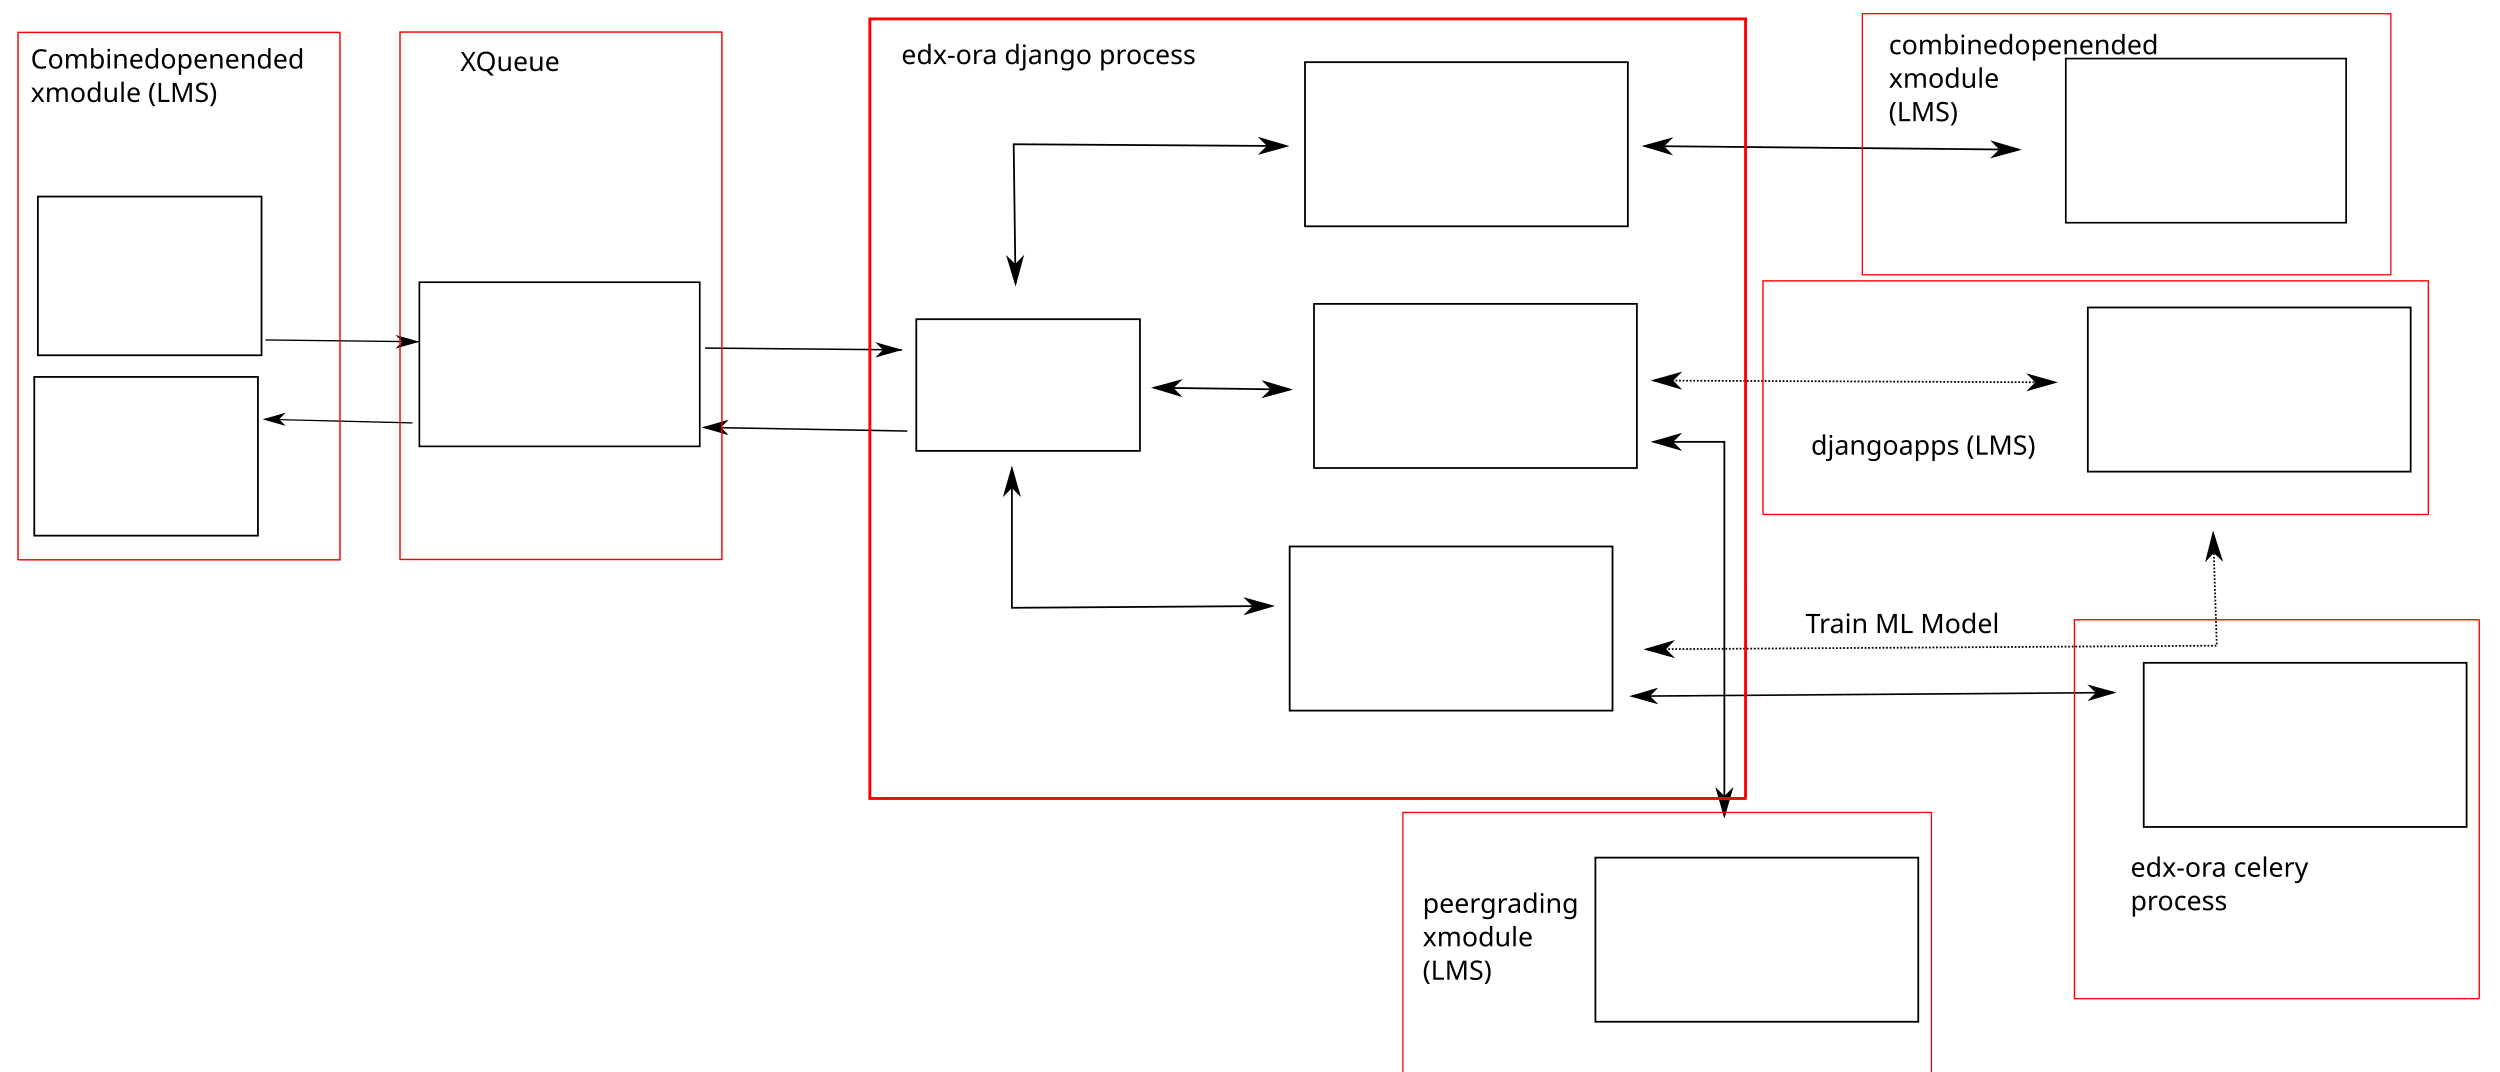
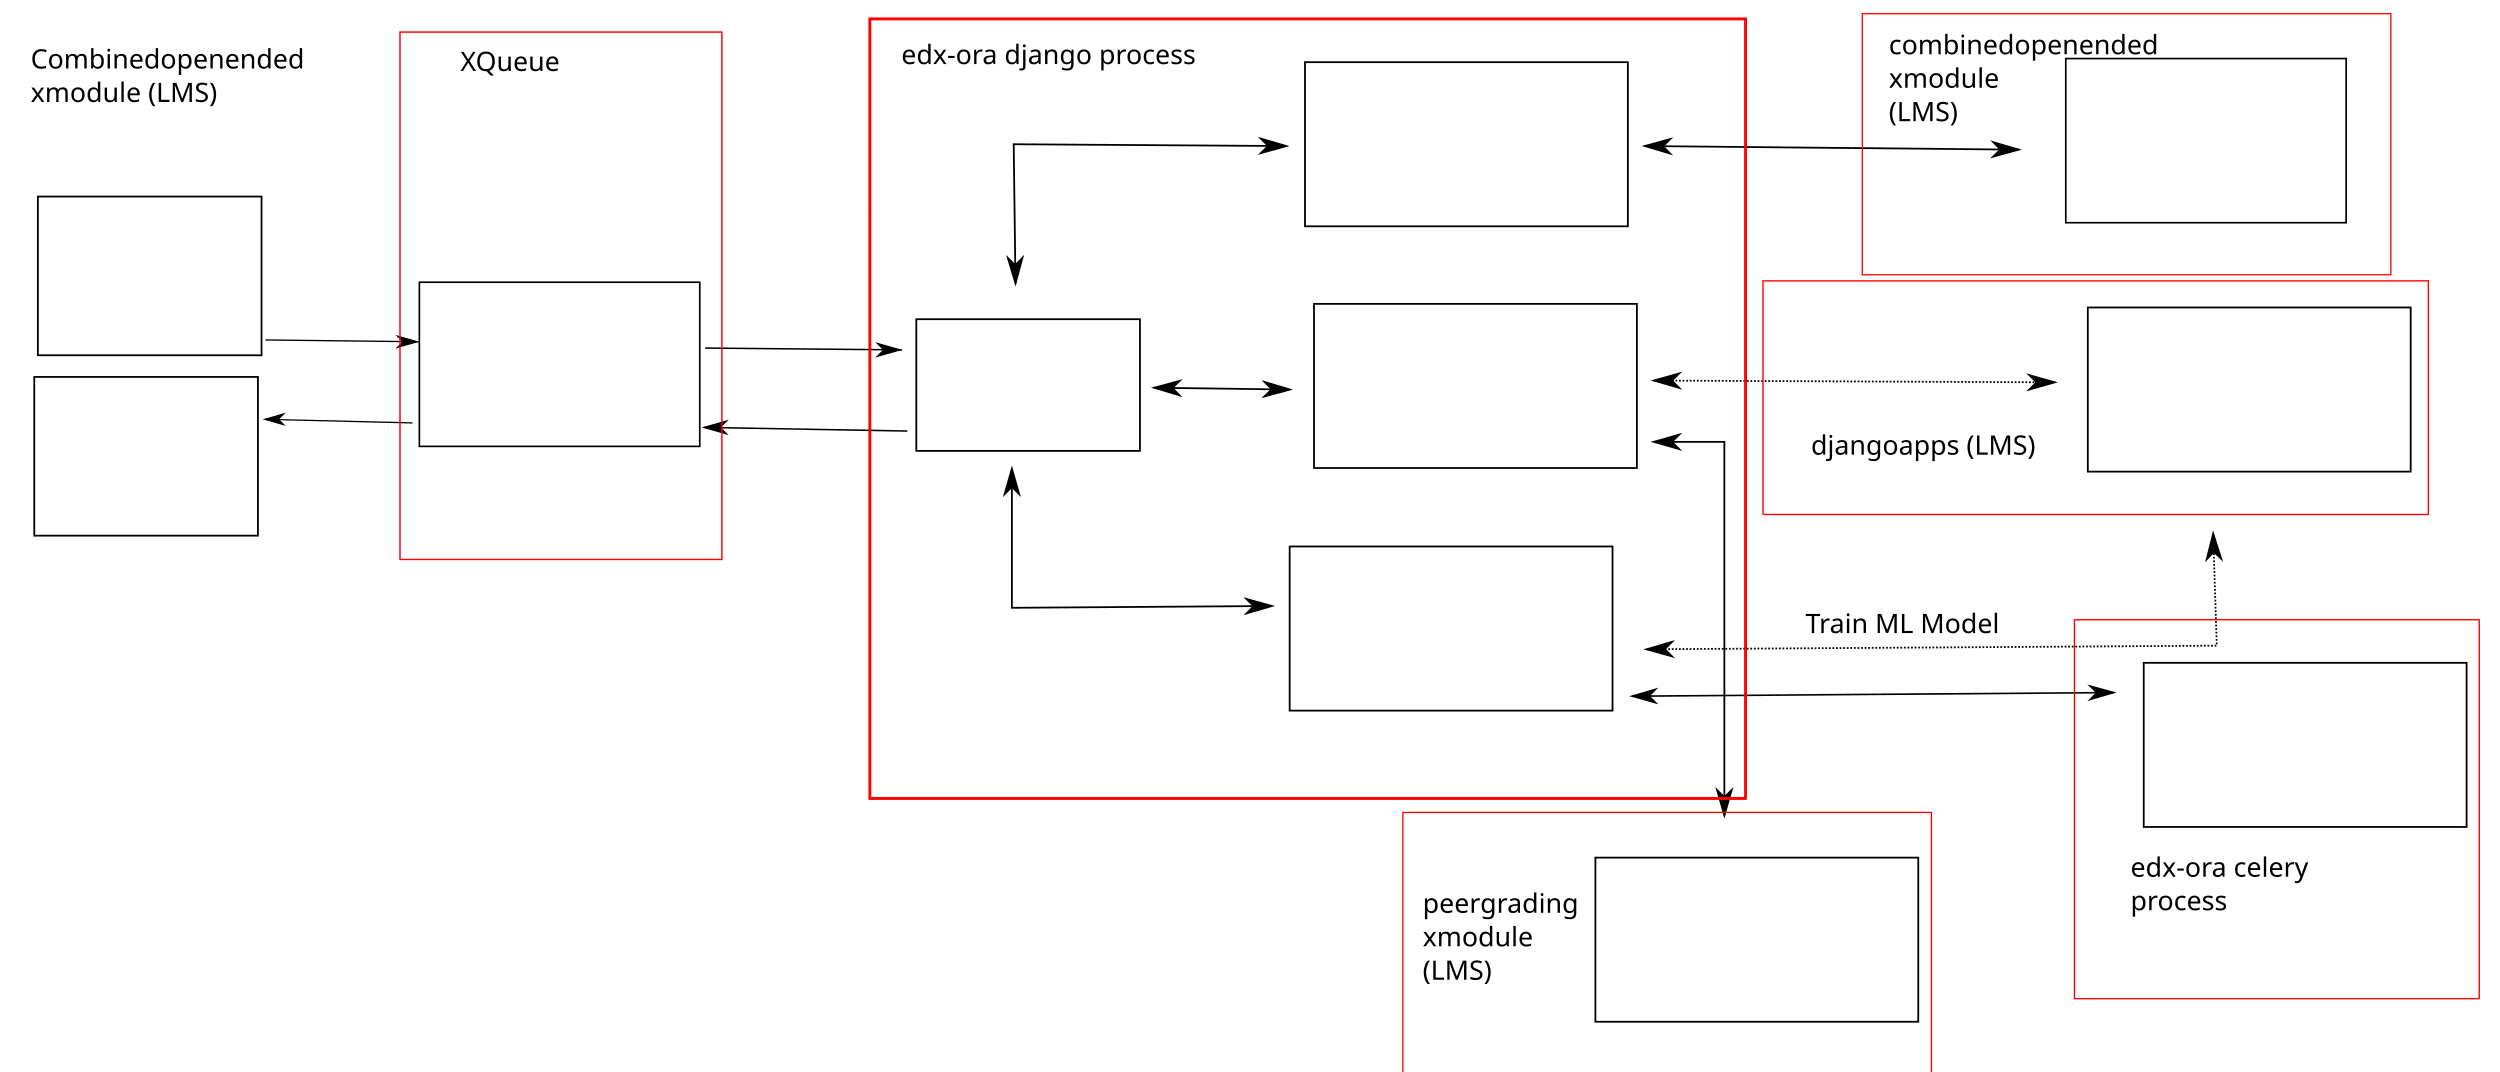
<svg xmlns="http://www.w3.org/2000/svg" width="1400.09" height="600" id="svg2" version="1.1">
  <defs id="defs4">
    <marker orient="auto" refY="0" refX="0" id="Arrow1Mend" style="overflow:visible">
      <path id="path3790" d="M 0,0 5,-5 -12.5,0 5,5 0,0 z" style="fill-rule:evenodd;stroke:#000000;stroke-width:1pt" transform="matrix(-0.4,0,0,-0.4,-4,0)" />
    </marker>
    <marker orient="auto" refY="0" refX="0" id="Arrow1Lend" style="overflow:visible">
      <path id="path3784" d="M 0,0 5,-5 -12.5,0 5,5 0,0 z" style="fill-rule:evenodd;stroke:#000000;stroke-width:1pt" transform="matrix(-0.8,0,0,-0.8,-10,0)" />
    </marker>
    <marker orient="auto" refY="0" refX="0" id="Arrow2Lend" style="overflow:visible">
      <path id="path3802" style="fill-rule:evenodd;stroke-width:0.625;stroke-linejoin:round" d="M 8.719,4.034 -2.207,0.016 8.719,-4.002 c -1.745,2.372 -1.735,5.617 -6e-7,8.035 z" transform="matrix(-1.1,0,0,-1.1,-1.1,0)" />
    </marker>
    <marker orient="auto" refY="0" refX="0" id="Arrow1Lstart" style="overflow:visible">
      <path id="path3781" d="M 0,0 5,-5 -12.5,0 5,5 0,0 z" style="fill-rule:evenodd;stroke:#000000;stroke-width:1pt" transform="matrix(0.8,0,0,0.8,10,0)" />
    </marker>
    <marker orient="auto" refY="0" refX="0" id="Arrow1Lend-6" style="overflow:visible">
      <path id="path3784-7" d="M 0,0 5,-5 -12.5,0 5,5 0,0 z" style="fill-rule:evenodd;stroke:#000000;stroke-width:1pt" transform="matrix(-0.8,0,0,-0.8,-10,0)" />
    </marker>
    <marker orient="auto" refY="0" refX="0" id="Arrow1Lstart-6" style="overflow:visible">
      <path id="path3781-1" d="M 0,0 5,-5 -12.5,0 5,5 0,0 z" style="fill-rule:evenodd;stroke:#000000;stroke-width:1pt" transform="matrix(0.8,0,0,0.8,10,0)" />
    </marker>
  </defs>
  <g id="layer2">
    <rect style="fill:#ffffff;fill-opacity:1;stroke:none;stroke-width:1;stroke-linecap:square;stroke-miterlimit:4;stroke-opacity:1;stroke-dasharray:1, 1;stroke-dashoffset:0" id="rect5182" width="1710.188" height="1047.528" x="-109.096" y="-316.208" />
  </g>
  <g id="layer1" transform="translate(0,-452.3622)">
    <flowRoot xml:space="preserve" id="flowRoot2985" style="font-size:20px;font-style:normal;font-weight:normal;line-height:124%;letter-spacing:0px;word-spacing:0px;fill:#000000;fill-opacity:1;stroke:#000000;stroke-opacity:0;font-family:Sans" transform="translate(10.10153,412.9611)">
      <flowRegion id="flowRegion2987">
        <rect id="rect2989" width="154.553" height="55.558" x="25.254" y="170.69" style="font-size:20px;line-height:124%;stroke:#000000;stroke-opacity:0" />
      </flowRegion>
      <flowPara id="flowPara2991" style="font-size:15px">Student </flowPara>
      <flowPara style="font-size:15px" id="flowPara3183">answer </flowPara>
      <flowPara id="flowPara3179" style="font-size:15px">(LMS)</flowPara>
    </flowRoot>
    <rect style="fill:none;stroke:#000000;stroke-opacity:1" id="rect3761" width="125.259" height="88.893" x="21.213" y="562.438" />
    <path style="fill:none;stroke:#000000;stroke-width:0.854px;stroke-linecap:square;stroke-linejoin:miter;stroke-opacity:1;marker-start:none;marker-end:url(#Arrow1Lstart)" d="m 395.323,647.291 c 109.835,1.01 109.835,1.01 109.835,1.01 l -1.474,0" id="path3775" />
    <rect style="fill:none;stroke:#000000;stroke-linecap:square;stroke-opacity:1" id="rect5345" width="125.259" height="73.741" x="513.157" y="631.129" />
    <flowRoot xml:space="preserve" id="flowRoot5347" style="font-size:20px;font-style:normal;font-weight:normal;line-height:125%;letter-spacing:0px;word-spacing:0px;fill:#000000;fill-opacity:1;stroke:none;font-family:Sans" transform="translate(200.0102,464.4789)">
      <flowRegion id="flowRegion5349">
        <rect id="rect5351" width="91.924" height="40.406" x="326.279" y="183.822" style="font-size:20px" />
      </flowRegion>
      <flowPara id="flowPara5353" style="font-size:15px">Router (ORA)</flowPara>
      <flowPara id="flowPara3262">edx-opra</flowPara>
    </flowRoot>
    <path style="fill:none;stroke:#000000;stroke-width:1px;stroke-linecap:butt;stroke-linejoin:miter;stroke-opacity:1;marker-start:url(#Arrow1Lstart);marker-end:url(#Arrow1Lend)" d="m 568.716,610.926 c -1.01,-77.782 -1.01,-77.782 -1.01,-77.782 l 0,0 152.533,1.01 0,0" id="path5355" />
    <path style="fill:none;stroke:#000000;stroke-width:1px;stroke-linecap:butt;stroke-linejoin:miter;stroke-opacity:1;marker-start:url(#Arrow1Lstart);marker-end:url(#Arrow1Lend)" d="m 646.498,669.514 c 75.761,1.01 75.761,1.01 75.761,1.01" id="path5921" />
    <path style="fill:none;stroke:#000000;stroke-width:1px;stroke-linecap:butt;stroke-linejoin:miter;stroke-opacity:1;marker-start:url(#Arrow1Lstart);marker-end:url(#Arrow1Lend)" d="m 566.696,714.971 c 0,77.782 0,77.782 0,77.782 l 145.462,-1.01" id="path6299" />
    <rect style="fill:none;stroke:#000000;stroke-linecap:square;stroke-opacity:1" id="rect6677" width="180.817" height="91.924" x="722.259" y="758.408" />
    <flowRoot xml:space="preserve" id="flowRoot6679" style="font-size:15px;font-style:normal;font-weight:normal;line-height:125%;letter-spacing:0px;word-spacing:0px;fill:#000000;fill-opacity:1;stroke:none;font-family:Sans" transform="translate(192.9391,428.1134)">
      <flowRegion id="flowRegion6681">
        <rect id="rect6683" width="128.289" height="61.619" x="545.482" y="343.426" style="font-size:15px" />
      </flowRegion>
      <flowPara id="flowPara6685">AI Assessment</flowPara>
      <flowPara id="flowPara4888">(ORA)</flowPara>
    </flowRoot>
    <rect style="fill:none;stroke:#000000;stroke-linecap:square;stroke-opacity:1" id="rect6677-8" width="180.817" height="91.924" x="735.896" y="622.542" />
    <flowRoot transform="translate(206.5762,292.2479)" xml:space="preserve" id="flowRoot6679-6" style="font-size:20px;font-style:normal;font-weight:normal;line-height:125%;letter-spacing:0px;word-spacing:0px;fill:#000000;fill-opacity:1;stroke:none;font-family:Sans">
      <flowRegion id="flowRegion6681-4">
        <rect id="rect6683-7" width="128.289" height="61.619" x="545.482" y="343.426" style="font-size:20px" />
      </flowRegion>
      <flowPara id="flowPara6685-8" style="font-size:15px">Peer Assessment (ORA)</flowPara>
    </flowRoot>
    <rect style="fill:none;stroke:#000000;stroke-linecap:square;stroke-opacity:1" id="rect6677-2" width="180.817" height="91.924" x="730.845" y="487.182" />
    <flowRoot transform="translate(201.5254,156.8875)" xml:space="preserve" id="flowRoot6679-9" style="font-size:20px;font-style:normal;font-weight:normal;line-height:125%;letter-spacing:0px;word-spacing:0px;fill:#000000;fill-opacity:1;stroke:none;font-family:Sans">
      <flowRegion id="flowRegion6681-8">
        <rect id="rect6683-4" width="128.289" height="61.619" x="545.482" y="343.426" style="font-size:20px" />
      </flowRegion>
      <flowPara id="flowPara6685-2" style="font-size:15px">Self Assessment (ORA)</flowPara>
    </flowRoot>
    <rect style="fill:none;stroke:#000000;stroke-linecap:square;stroke-opacity:1" id="rect6677-2-5" width="180.817" height="91.924" x="1169.252" y="624.563" />
    <flowRoot transform="translate(639.9316,294.2682)" xml:space="preserve" id="flowRoot6679-9-9" style="font-size:15px;font-style:normal;font-weight:normal;line-height:125%;letter-spacing:0px;word-spacing:0px;fill:#000000;fill-opacity:1;stroke:none;font-family:Sans">
      <flowRegion id="flowRegion6681-8-6">
        <rect id="rect6683-4-3" width="128.289" height="61.619" x="545.482" y="343.426" style="font-size:15px" />
      </flowRegion>
      <flowPara id="flowPara6685-2-0">Instructor Assessment</flowPara>
      <flowPara id="flowPara4882">(LMS)</flowPara>
      <flowPara id="flowPara4884" />
    </flowRoot>
    <path style="fill:none;stroke:#000000;stroke-width:1;stroke-linecap:butt;stroke-linejoin:miter;stroke-miterlimit:4;stroke-opacity:1;stroke-dasharray:1, 1;stroke-dashoffset:0;marker-start:url(#Arrow1Lstart);marker-end:url(#Arrow1Lend)" d="m 926.31,665.474 c 223.244,1.01 224.254,1.01 224.254,1.01" id="path7163" />
    <path style="fill:none;stroke:#000000;stroke-width:1;stroke-linecap:butt;stroke-linejoin:miter;stroke-miterlimit:4;stroke-opacity:1;stroke-dasharray:1, 1;stroke-dashoffset:0;marker-start:url(#Arrow1Lstart);marker-end:url(#Arrow1Lend)" d="m 922.269,815.986 319.208,-2.02 -2.02,-62.629" id="path7919" />
    <path style="fill:none;stroke:#000000;stroke-width:0.854px;stroke-linecap:butt;stroke-linejoin:miter;stroke-opacity:1;marker-end:url(#Arrow1Lend)" d="m 508.107,693.758 c -112.046,-2.02 -113.521,-2.02 -113.521,-2.02" id="path8485" />
    <flowRoot xml:space="preserve" id="flowRoot2985-1" style="font-size:20px;font-style:normal;font-weight:normal;line-height:124%;letter-spacing:0px;word-spacing:0px;fill:#000000;fill-opacity:1;stroke:#000000;stroke-opacity:0;font-family:Sans" transform="translate(8.081218,513.9764)">
      <flowRegion id="flowRegion2987-5">
        <rect id="rect2989-3" width="154.553" height="55.558" x="25.254" y="170.69" style="font-size:20px;line-height:124%;stroke:#000000;stroke-opacity:0" />
      </flowRegion>
      <flowPara id="flowPara2991-1" style="font-size:15px">Student </flowPara>
      <flowPara style="font-size:15px" id="flowPara3189">feedback</flowPara>
      <flowPara id="flowPara3185" style="font-size:15px">(LMS)</flowPara>
    </flowRoot>
    <rect style="fill:none;stroke:#000000;stroke-opacity:1" id="rect3761-2" width="125.259" height="88.893" x="19.193" y="663.453" />
    <flowRoot xml:space="preserve" id="flowRoot8705" style="font-size:15px;font-style:normal;font-weight:normal;line-height:125%;letter-spacing:0px;word-spacing:0px;fill:#000000;fill-opacity:1;stroke:none;font-family:Sans" transform="translate(193.9493,526.1084)">
      <flowRegion id="flowRegion8707">
        <rect id="rect8709" width="158.594" height="61.619" x="767.716" y="118.152" style="font-size:15px" />
      </flowRegion>
      <flowPara id="flowPara8711">Generate Calibration</flowPara>
      <flowPara id="flowPara8713" />
    </flowRoot>
    <flowRoot xml:space="preserve" id="flowRoot8715" style="font-size:15px;font-style:normal;font-weight:normal;line-height:125%;letter-spacing:0px;word-spacing:0px;fill:#000000;fill-opacity:1;stroke:none;font-family:Sans" transform="translate(0,352.3622)">
      <flowRegion id="flowRegion8717">
        <rect id="rect8719" width="221.223" height="46.467" x="768.726" y="285.837" style="font-size:15px" />
      </flowRegion>
      <flowPara id="flowPara8721" />
    </flowRoot>
    <text xml:space="preserve" style="font-size:15px;font-style:normal;font-weight:normal;line-height:125%;letter-spacing:0px;word-spacing:0px;fill:#000000;fill-opacity:1;stroke:none;font-family:Sans" x="1011.163" y="806.895" id="text8723">
      <tspan id="tspan8725" x="1011.163" y="806.895">Train ML Model</tspan>
    </text>
    <path style="fill:none;stroke:#000000;stroke-width:0.919px;stroke-linecap:butt;stroke-linejoin:miter;stroke-opacity:1;marker-start:url(#Arrow1Lstart);marker-end:url(#Arrow1Lend)" d="m 914.188,842.25 c 269.362,-2.02 269.362,-2.02 269.362,-2.02" id="path9293" />
    <rect style="fill:none;stroke:#000000;stroke-linecap:square;stroke-opacity:1" id="rect6677-2-5-0" width="180.817" height="91.924" x="1200.566" y="823.563" />
    <flowRoot transform="translate(671.2464,493.2683)" xml:space="preserve" id="flowRoot6679-9-9-4" style="font-size:15px;font-style:normal;font-weight:normal;line-height:125%;letter-spacing:0px;word-spacing:0px;fill:#000000;fill-opacity:1;stroke:none;font-family:Sans">
      <flowRegion id="flowRegion6681-8-6-8">
        <rect id="rect6683-4-3-5" width="128.289" height="61.619" x="545.482" y="343.426" style="font-size:15px" />
      </flowRegion>
      <flowPara id="flowPara6685-2-0-5">Machine Learning </flowPara>
      <flowPara id="flowPara4886">(ORA)</flowPara>
    </flowRoot>
    <path style="fill:none;stroke:#000000;stroke-width:1px;stroke-linecap:butt;stroke-linejoin:miter;stroke-opacity:1;marker-start:url(#Arrow1Lstart);marker-mid:none;marker-end:url(#Arrow1Lend)" d="m 926.31,699.819 39.396,0 0,0 0,209.102" id="path10079" />
    <rect style="fill:none;stroke:#000000;stroke-linecap:square;stroke-opacity:1" id="rect6677-2-5-3" width="180.817" height="91.924" x="893.48" y="932.659" />
    <flowRoot transform="translate(364.16,602.3647)" xml:space="preserve" id="flowRoot6679-9-9-8" style="font-size:15px;font-style:normal;font-weight:normal;line-height:125%;letter-spacing:0px;word-spacing:0px;fill:#000000;fill-opacity:1;stroke:none;font-family:Sans">
      <flowRegion id="flowRegion6681-8-6-6">
        <rect id="rect6683-4-3-6" width="128.289" height="61.619" x="545.482" y="343.426" style="font-size:15px" />
      </flowRegion>
      <flowPara id="flowPara6685-2-0-54">Student Reviewers </flowPara>
      <flowPara id="flowPara4890">(LMS)</flowPara>
    </flowRoot>
    <flowRoot xml:space="preserve" id="flowRoot3191" style="fill:black;stroke:none;stroke-opacity:1;stroke-width:1px;stroke-linejoin:miter;stroke-linecap:butt;fill-opacity:1;font-family:Sans;font-style:normal;font-weight:normal;font-size:40px;line-height:125%;letter-spacing:0px;word-spacing:0px">
      <flowRegion id="flowRegion3193">
        <rect id="rect3195" width="1113.188" height="562.655" x="149.503" y="4.01" />
      </flowRegion>
      <flowPara id="flowPara3197" />
    </flowRoot>
    <path style="fill:none;stroke:#000000;stroke-width:0.754px;stroke-linecap:square;stroke-linejoin:miter;stroke-opacity:1;marker-start:none;marker-end:url(#Arrow1Lstart)" d="m 149.066,642.745 c 85.465,1.01 85.465,1.01 85.465,1.01 l -1.147,0" id="path3775-4" />
    <path style="fill:none;stroke:#000000;stroke-width:0.728px;stroke-linecap:butt;stroke-linejoin:miter;stroke-opacity:1;marker-end:url(#Arrow1Lend)" d="m 231.012,689.212 c -81.448,-2.02 -82.52,-2.02 -82.52,-2.02" id="path8485-2" />
    <rect style="fill:none;stroke:#000000;stroke-width:0.932;stroke-linecap:square;stroke-opacity:1" id="rect6677-2-8" width="157.027" height="91.924" x="234.86" y="610.42" />
    <flowRoot transform="matrix(0.8684293,0,0,1,-224.8165,280.1261)" xml:space="preserve" id="flowRoot6679-9-5" style="font-size:20px;font-style:normal;font-weight:normal;line-height:125%;letter-spacing:0px;word-spacing:0px;fill:#000000;fill-opacity:1;stroke:none;font-family:Sans">
      <flowRegion id="flowRegion6681-8-5">
        <rect id="rect6683-4-8" width="128.289" height="61.619" x="545.482" y="343.426" style="font-size:20px" />
      </flowRegion>
      <flowPara id="flowPara6685-2-5">XQueue</flowPara>
    </flowRoot>
    <path style="fill:none;stroke:#000000;stroke-width:1px;stroke-linecap:butt;stroke-linejoin:miter;stroke-opacity:1;marker-start:url(#Arrow1Lstart-6);marker-end:url(#Arrow1Lend-6)" d="m 921.259,81.792 209.102,2.02 0,0" id="path4464" transform="translate(0,452.3622)" />
    <rect style="fill:none;stroke:#000000;stroke-width:0.932;stroke-linecap:square;stroke-opacity:1" id="rect6677-2-8-8" width="157.027" height="91.924" x="1156.903" y="485.162" />
    <flowRoot transform="matrix(0.8684293,0,0,1,697.2261,154.8672)" xml:space="preserve" id="flowRoot6679-9-5-5" style="font-size:16.096px;font-style:normal;font-weight:normal;line-height:125%;letter-spacing:0px;word-spacing:0px;fill:#000000;fill-opacity:1;stroke:none;font-family:Sans">
      <flowRegion id="flowRegion6681-8-5-5">
        <rect id="rect6683-4-8-0" width="128.289" height="61.619" x="545.482" y="343.426" style="font-size:16.096px" />
      </flowRegion>
      <flowPara id="flowPara6685-2-5-7">Student Assessment (LMS)</flowPara>
      <flowPara id="flowPara4880" />
    </flowRoot>
-     <rect style="fill:#ffffff;fill-opacity:0;stroke:#ff0000;stroke-width:0.808;stroke-linecap:square;stroke-miterlimit:4;stroke-opacity:1;stroke-dasharray:0.808, 0.808;stroke-dashoffset:0" id="rect4892" width="180.284" height="295.363" x="10.102" y="470.514" />
    <flowRoot xml:space="preserve" id="flowRoot4894" style="font-size:15px;font-style:normal;font-weight:normal;line-height:125%;letter-spacing:0px;word-spacing:0px;fill:#000000;fill-opacity:1;stroke:none;font-family:Sans" transform="translate(0,452.3622)">
      <flowRegion id="flowRegion4896">
        <rect id="rect4898" width="140.411" height="64.65" x="20.203" y="31.284" style="font-size:15px" />
      </flowRegion>
      <flowPara id="flowPara4900" />
    </flowRoot>
    <text xml:space="preserve" style="font-size:40px;font-style:normal;font-weight:normal;line-height:125%;letter-spacing:0px;word-spacing:0px;fill:#000000;fill-opacity:1;stroke:none;font-family:Sans" x="17.173" y="490.717" id="text4902">
      <tspan id="tspan4904" x="17.173" y="490.717" style="font-size:15px">Combinedopenended </tspan>
      <tspan x="17.173" y="509.467" style="font-size:15px" id="tspan4906">xmodule (LMS)</tspan>
    </text>
    <rect style="fill:#ffffff;fill-opacity:0;stroke:#ff0000;stroke-width:0.808;stroke-linecap:square;stroke-miterlimit:4;stroke-opacity:1;stroke-dasharray:0.808, 0.808;stroke-dashoffset:0" id="rect4892-5" width="180.284" height="295.363" x="224.015" y="470.315" />
    <text xml:space="preserve" style="font-size:40px;font-style:normal;font-weight:normal;line-height:125%;letter-spacing:0px;word-spacing:0px;fill:#000000;fill-opacity:1;stroke:none;font-family:Sans" x="257.838" y="492.113" id="text4902-7">
      <tspan x="257.838" y="492.113" style="font-size:15px" id="tspan4906-1">XQueue</tspan>
    </text>
    <rect style="fill:#ffffff;fill-opacity:0;stroke:#ff0000;stroke-width:1.621;stroke-linecap:square;stroke-miterlimit:4;stroke-opacity:1;stroke-dasharray:1.621, 1.621;stroke-dashoffset:0" id="rect4892-5-4" width="490.424" height="436.592" x="487.149" y="462.943" />
    <text xml:space="preserve" style="font-size:40px;font-style:normal;font-weight:normal;line-height:125%;letter-spacing:0px;word-spacing:0px;fill:#000000;fill-opacity:1;stroke:none;font-family:Sans" x="504.752" y="488.246" id="text4902-7-8">
      <tspan x="504.752" y="488.246" style="font-size:15px" id="tspan4906-1-7">edx-ora django process</tspan>
    </text>
    <rect style="fill:#ffffff;fill-opacity:0;stroke:#ff0000;stroke-width:0.729;stroke-linecap:square;stroke-miterlimit:4;stroke-opacity:1;stroke-dasharray:0.729, 0.729;stroke-dashoffset:0" id="rect4892-5-8" width="296.003" height="146.217" x="785.66" y="907.354" />
    <text xml:space="preserve" style="font-size:40px;font-style:normal;font-weight:normal;line-height:125%;letter-spacing:0px;word-spacing:0px;fill:#000000;fill-opacity:1;stroke:none;font-family:Sans" x="796.739" y="963.566" id="text4902-7-8-7">
      <tspan x="796.739" y="963.566" style="font-size:15px" id="tspan4906-1-7-2">peergrading</tspan>
      <tspan x="796.739" y="982.316" style="font-size:15px" id="tspan5030">xmodule</tspan>
      <tspan x="796.739" y="1001.066" style="font-size:15px" id="tspan5032">(LMS)</tspan>
    </text>
    <rect style="fill:#ffffff;fill-opacity:0;stroke:#ff0000;stroke-width:0.729;stroke-linecap:square;stroke-miterlimit:4;stroke-opacity:1;stroke-dasharray:0.729, 0.729;stroke-dashoffset:0" id="rect4892-5-8-6" width="296.003" height="146.217" x="1042.968" y="460.035" />
    <text xml:space="preserve" style="font-size:40px;font-style:normal;font-weight:normal;line-height:125%;letter-spacing:0px;word-spacing:0px;fill:#000000;fill-opacity:1;stroke:none;font-family:Sans" x="1057.79" y="482.738" id="text4902-7-8-7-1">
      <tspan x="1057.79" y="482.738" style="font-size:15px" id="tspan4906-1-7-2-9">combinedopenended</tspan>
      <tspan x="1057.79" y="501.488" style="font-size:15px" id="tspan5030-5">xmodule</tspan>
      <tspan x="1057.79" y="520.238" style="font-size:15px" id="tspan5032-3">(LMS)</tspan>
    </text>
    <rect style="fill:#ffffff;fill-opacity:0;stroke:#ff0000;stroke-width:0.773;stroke-linecap:square;stroke-miterlimit:4;stroke-opacity:1;stroke-dasharray:0.773, 0.773;stroke-dashoffset:0" id="rect4892-5-84" width="372.621" height="130.838" x="987.348" y="609.651" />
    <text xml:space="preserve" style="font-size:40px;font-style:normal;font-weight:normal;line-height:125%;letter-spacing:0px;word-spacing:0px;fill:#000000;fill-opacity:1;stroke:none;font-family:Sans" x="1014.217" y="706.992" id="text4902-7-8-7-1-9">
      <tspan x="1014.217" y="706.992" style="font-size:15px" id="tspan5032-3-3">djangoapps (LMS)</tspan>
    </text>
    <rect style="fill:#ffffff;fill-opacity:0;stroke:#ff0000;stroke-width:0.768;stroke-linecap:square;stroke-miterlimit:4;stroke-opacity:1;stroke-dasharray:0.768, 0.768;stroke-dashoffset:0" id="rect4892-5-8-0" width="226.704" height="212.191" x="1161.764" y="799.447" />
    <text xml:space="preserve" style="font-size:40px;font-style:normal;font-weight:normal;line-height:125%;letter-spacing:0px;word-spacing:0px;fill:#000000;fill-opacity:1;stroke:none;font-family:Sans" x="1193.15" y="943.367" id="text4902-7-8-7-6">
      <tspan x="1193.15" y="943.367" style="font-size:15px" id="tspan5032-1">edx-ora celery</tspan>
      <tspan x="1193.15" y="962.117" style="font-size:15px" id="tspan5179">process</tspan>
    </text>
  </g>
</svg>
